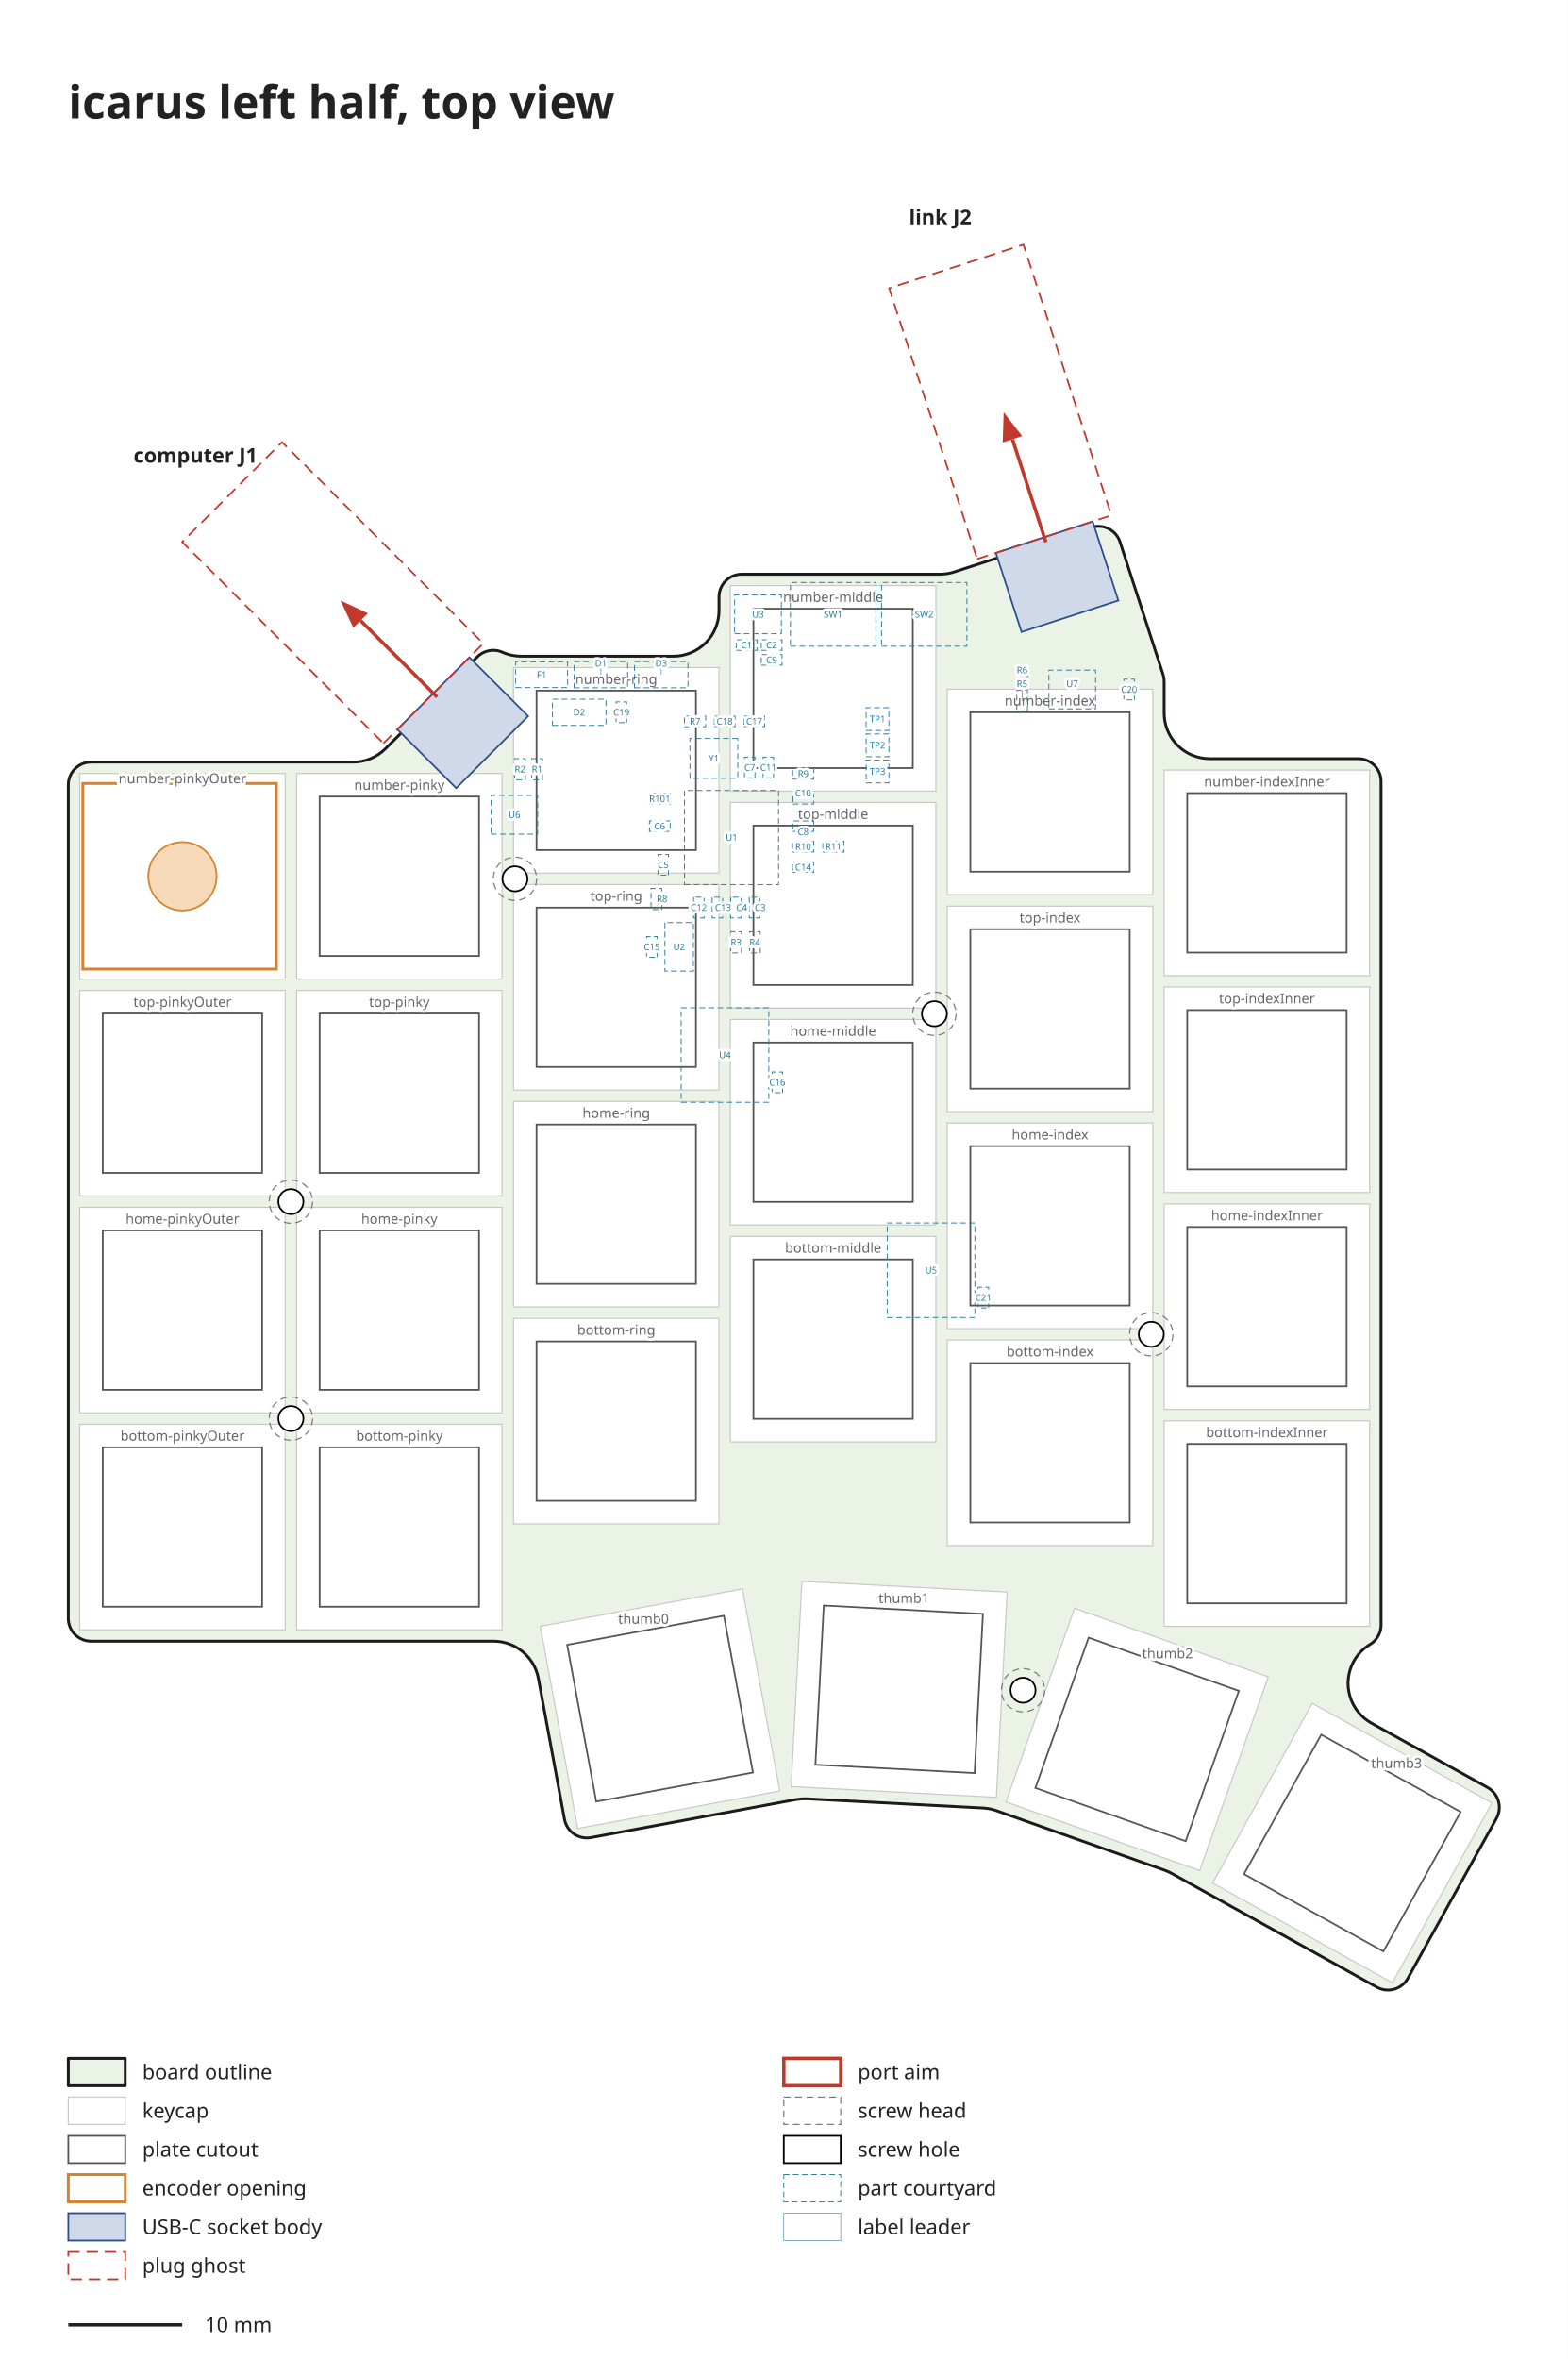
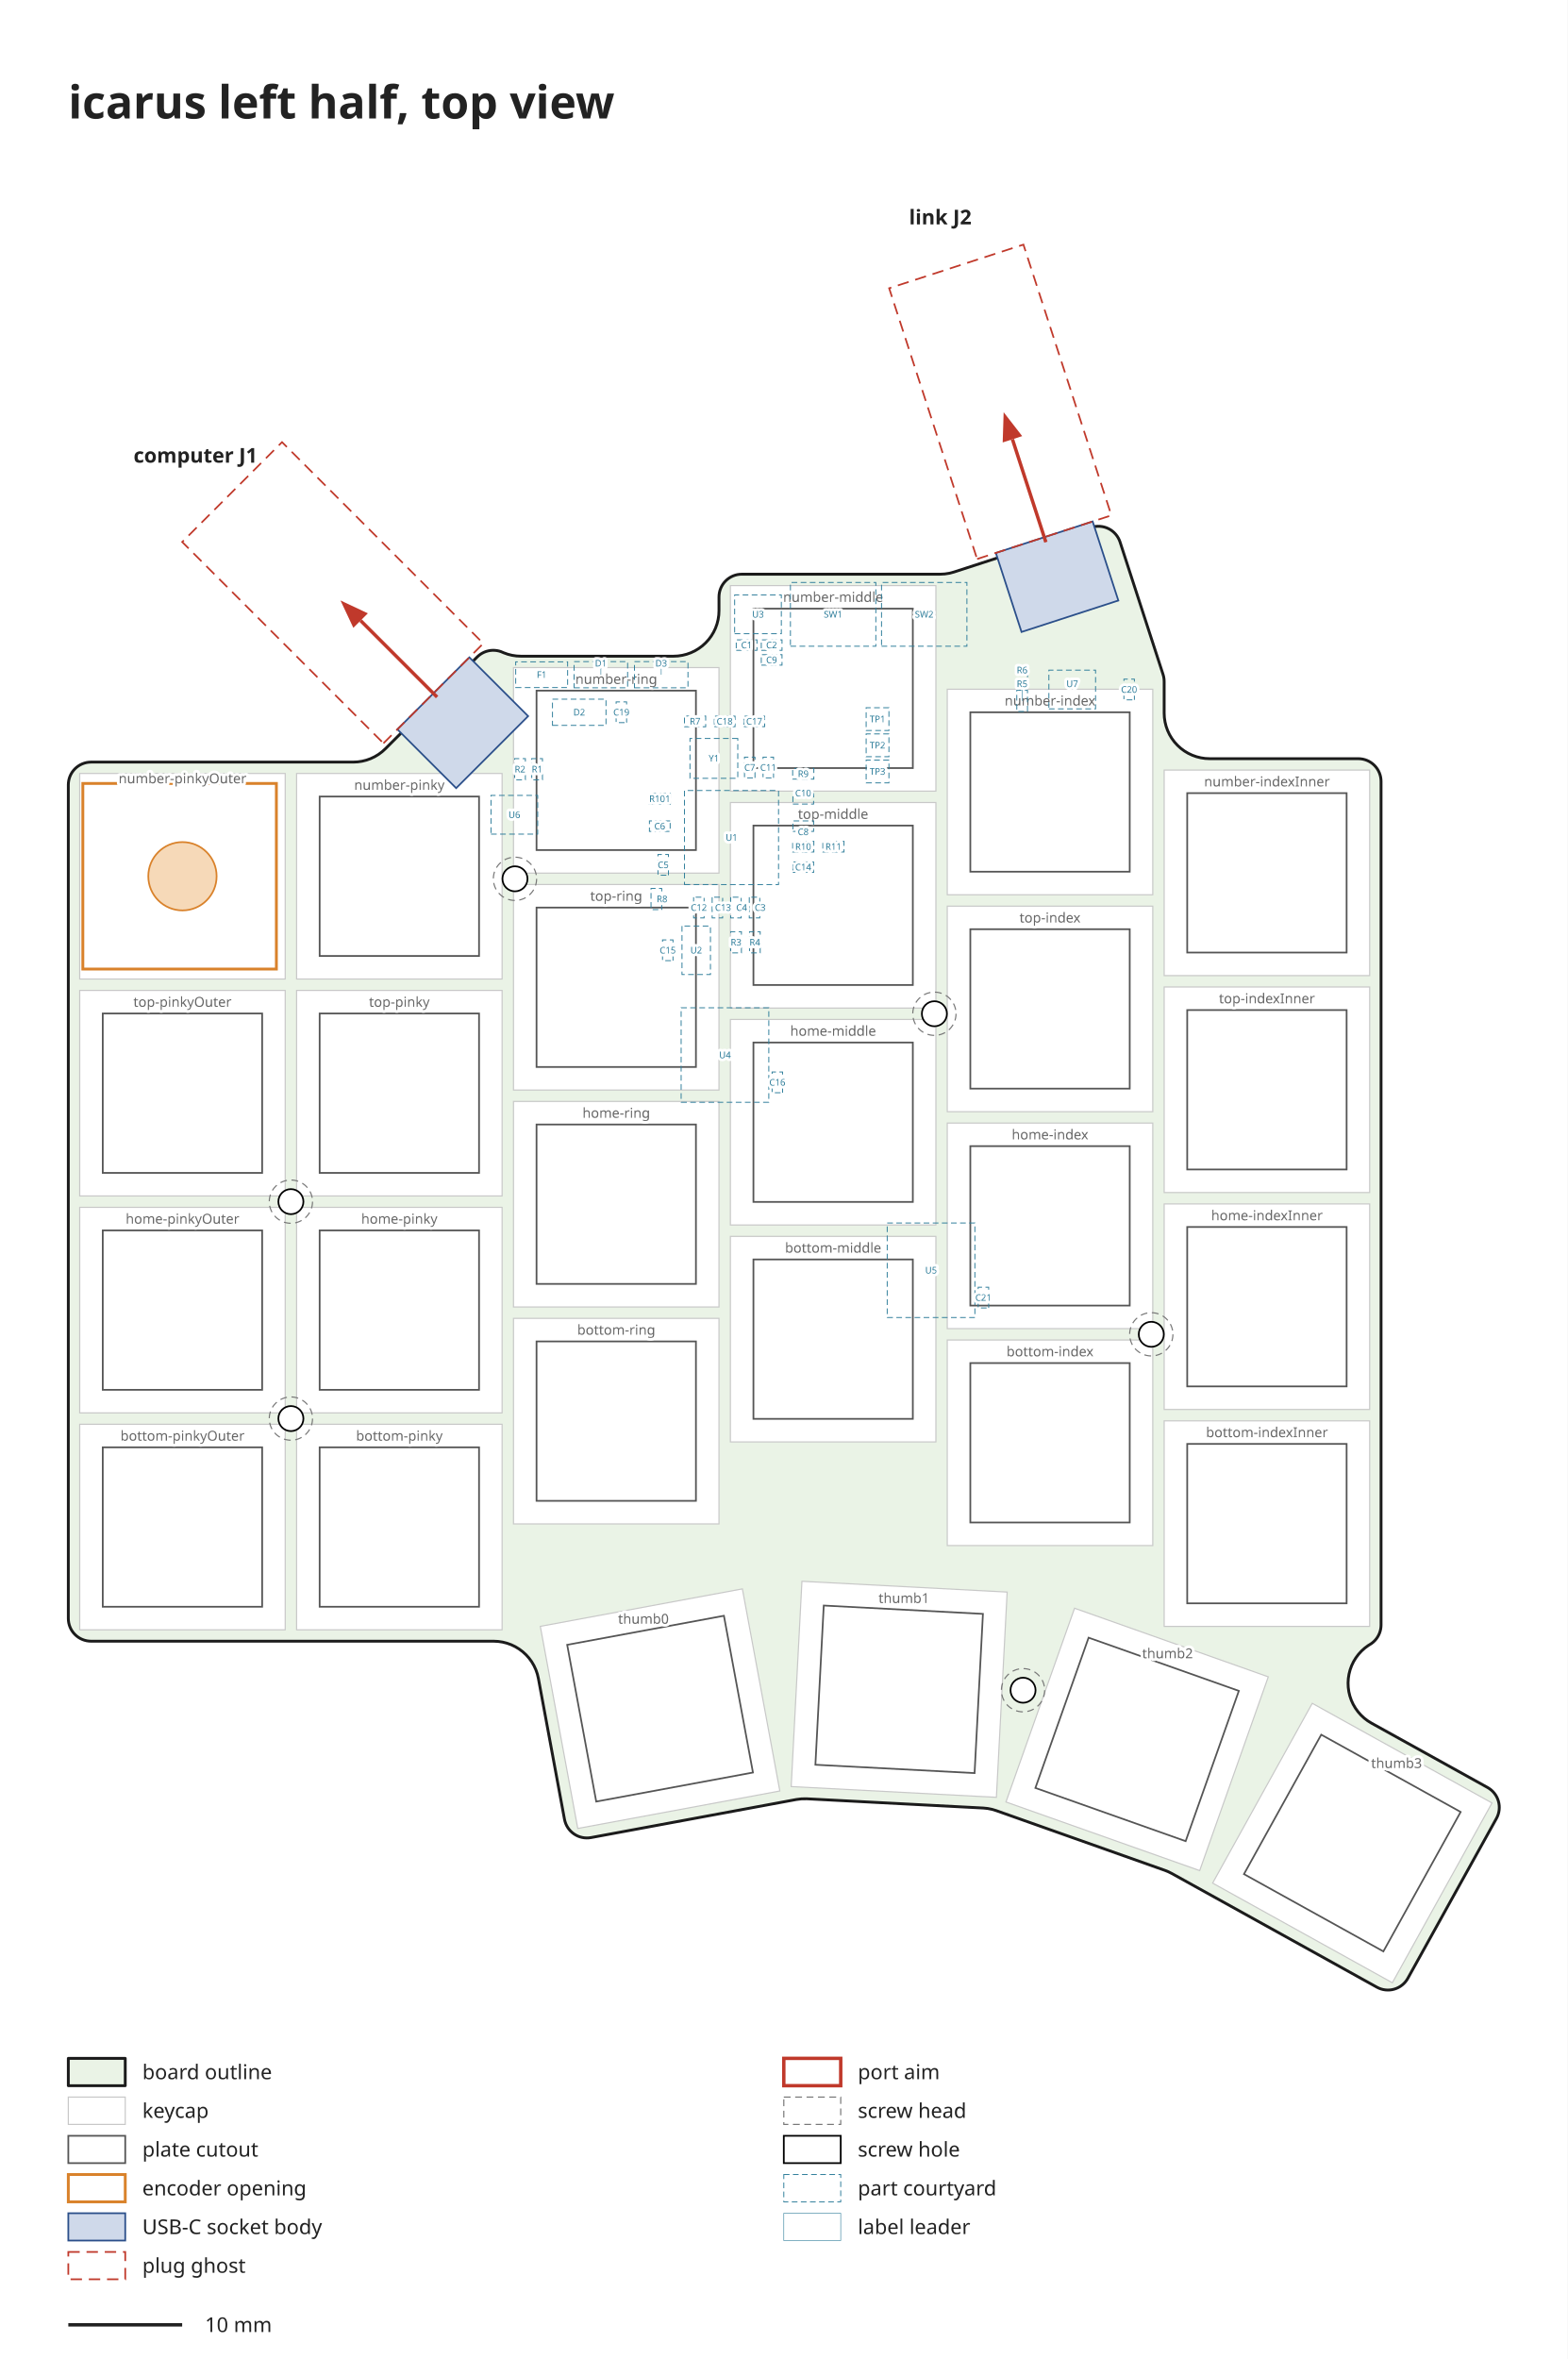
<svg xmlns="http://www.w3.org/2000/svg" width="1101.474" height="1657.277" viewBox="-73.175 -98.55 137.684 207.16">
  <style>
text {font-family:sans-serif;fill:#222}
.board {fill:#eaf3e6;stroke:#1b1b1b;stroke-width:0.25;stroke-linejoin:round}
.keycap {fill:#fff;stroke:#c8c8c8;stroke-width:0.1}
.cutout {fill:none;stroke:#555;stroke-width:0.15}
.knob {stroke:#d9822b;stroke-width:0.25}
.shaft {fill:#f6d9b8;stroke:#d9822b;stroke-width:0.15}
.hole {fill:#fff;stroke:#000;stroke-width:0.15}
.head {fill:none;stroke:#777;stroke-width:0.1;stroke-dasharray:0.6 0.4}
.socket {fill:#cfd9ea;stroke:#2b4f8a;stroke-width:0.15}
.plug {fill:none;stroke:#c0392b;stroke-width:0.15;stroke-dasharray:1 0.6}
.arrow {fill:none;stroke:#c0392b;stroke-width:0.3}
.arrowhead {fill:#c0392b;stroke:none}
.part {fill:none;stroke:#2e7d9a;stroke-width:0.08;stroke-dasharray:0.5 0.3}
.reference {fill:none;stroke:#777;stroke-width:0.15;stroke-dasharray:1.5 1}
.radius {fill:none;stroke:#bbb;stroke-width:0.15;stroke-dasharray:2 1}
.leader {fill:none;stroke:#2e7d9a;stroke-width:0.05}
.dim {fill:none;stroke:#0a7d3e;stroke-width:0.12}
.frame {fill:none;stroke:#999;stroke-width:0.15}
.layer {stroke:#333;stroke-width:0.08}
.layer-plate {fill:#dbeaf7}
.layer-pcb {fill:#e6f2e0}
.layer-part {fill:#cfd9ea}
.layer-cover {fill:#e9e0f2}
.layer-stem {fill:#f3e3c4}
.layer-mask {fill:#f4f4f4}
.layer-copper {fill:#e0a060}
.layer-plane {fill:#b5651d}
.layer-dielectric {fill:#e6f2e0}
.mark {font-size:1.2px;fill:#666;paint-order:stroke;stroke:#fff;stroke-width:0.5;stroke-linejoin:round}
.ref {font-size:0.8px;fill:#2e7d9a;paint-order:stroke;stroke:#fff;stroke-width:0.5;stroke-linejoin:round}
.label {font-size:1.8px;font-weight:bold;paint-order:stroke;stroke:#fff;stroke-width:0.5;stroke-linejoin:round}
.dim-text {font-size:1.4px;fill:#0a7d3e;paint-order:stroke;stroke:#fff;stroke-width:0.5;stroke-linejoin:round}
.note {font-size:1.8px}
.title {font-size:4px;font-weight:bold}
.legend {font-size:1.8px}
.bar {stroke:#222;stroke-width:0.3}
</style>
  <rect id="background" x="-73.175" y="-98.55" width="137.684" height="207.16" fill="#fff" />
  <text id="title" class="title" x="-67.175" y="-89.55" dy="0.35em" text-anchor="start">icarus left half, top view</text>
  <polygon id="outline" class="board" points="-65.175,-31.625 -65.371,-31.615 -65.565,-31.587 -65.756,-31.539 -65.94,-31.473 -66.118,-31.389 -66.286,-31.288 -66.444,-31.171 -66.589,-31.039 -66.721,-30.894 -66.838,-30.736 -66.939,-30.568 -67.023,-30.39 -67.089,-30.206 -67.137,-30.015 -67.165,-29.821 -67.175,-29.625 -67.175,43.575 -67.165,43.771 -67.137,43.965 -67.089,44.156 -67.023,44.34 -66.939,44.518 -66.838,44.686 -66.721,44.844 -66.589,44.989 -66.444,45.121 -66.286,45.238 -66.118,45.339 -65.94,45.423 -65.756,45.489 -65.565,45.537 -65.371,45.565 -65.175,45.575 -29.821,45.575 -29.425,45.595 -29.033,45.653 -28.649,45.751 -28.276,45.885 -27.919,46.056 -27.58,46.262 -27.263,46.5 -26.971,46.768 -26.707,47.063 -26.474,47.384 -26.274,47.726 -26.108,48.086 -25.979,48.461 -25.888,48.846 -23.595,61.218 -23.549,61.408 -23.486,61.594 -23.404,61.773 -23.305,61.942 -23.191,62.102 -23.061,62.249 -22.917,62.382 -22.761,62.501 -22.594,62.604 -22.418,62.691 -22.234,62.759 -22.044,62.809 -21.85,62.841 -21.654,62.853 -21.458,62.846 -21.264,62.82 -3.226,59.476 -2.758,59.418 -2.287,59.415 13.191,60.226 13.573,60.265 13.95,60.34 14.317,60.45 29.131,65.696 29.438,65.819 29.735,65.968 47.759,75.959 47.935,76.045 48.118,76.114 48.308,76.165 48.502,76.197 48.698,76.209 48.894,76.203 49.088,76.177 49.279,76.132 49.465,76.069 49.644,75.987 49.814,75.889 49.973,75.775 50.121,75.645 50.255,75.502 50.374,75.346 50.477,75.179 58.259,61.141 58.345,60.965 58.414,60.782 58.465,60.592 58.497,60.398 58.509,60.202 58.503,60.006 58.477,59.812 58.432,59.62 58.369,59.435 58.288,59.256 58.189,59.086 58.075,58.927 57.945,58.779 57.802,58.645 57.646,58.526 57.479,58.422 47.288,52.773 46.956,52.568 46.646,52.331 46.361,52.065 46.102,51.772 45.874,51.456 45.677,51.119 45.514,50.764 45.387,50.395 45.296,50.015 45.243,49.629 45.227,49.239 45.25,48.849 45.31,48.464 45.408,48.086 45.542,47.719 45.711,47.367 45.914,47.034 46.148,46.722 46.411,46.434 46.702,46.173 47.016,45.942 47.148,45.863 47.305,45.76 47.451,45.642 47.586,45.511 47.708,45.368 47.815,45.214 47.908,45.05 47.985,44.879 48.046,44.701 48.09,44.518 48.116,44.332 48.125,44.145 48.125,-29.925 48.115,-30.121 48.087,-30.315 48.039,-30.506 47.973,-30.69 47.889,-30.868 47.788,-31.036 47.671,-31.194 47.539,-31.339 47.394,-31.471 47.236,-31.588 47.068,-31.689 46.89,-31.773 46.706,-31.839 46.515,-31.887 46.321,-31.915 46.125,-31.925 33.075,-31.925 32.683,-31.944 32.295,-32.002 31.914,-32.097 31.544,-32.23 31.189,-32.397 30.853,-32.599 30.537,-32.833 30.247,-33.097 29.983,-33.387 29.749,-33.703 29.547,-34.039 29.38,-34.394 29.247,-34.764 29.152,-35.145 29.094,-35.533 29.075,-35.925 29.075,-38.708 29.064,-38.917 29.031,-39.124 28.977,-39.326 25.2,-50.953 25.13,-51.136 25.042,-51.312 24.938,-51.478 24.818,-51.633 24.684,-51.776 24.536,-51.905 24.376,-52.019 24.205,-52.117 24.026,-52.197 23.84,-52.259 23.649,-52.303 23.454,-52.328 23.258,-52.334 23.062,-52.321 22.869,-52.288 22.679,-52.237 10.627,-48.321 10.223,-48.212 9.81,-48.147 9.392,-48.125 -8.025,-48.125 -8.221,-48.115 -8.415,-48.087 -8.606,-48.039 -8.79,-47.973 -8.968,-47.889 -9.136,-47.788 -9.294,-47.671 -9.439,-47.539 -9.571,-47.394 -9.688,-47.236 -9.789,-47.068 -9.873,-46.89 -9.939,-46.706 -9.987,-46.515 -10.015,-46.321 -10.025,-46.125 -10.025,-44.925 -10.044,-44.533 -10.102,-44.145 -10.197,-43.764 -10.329,-43.394 -10.497,-43.039 -10.699,-42.703 -10.933,-42.387 -11.197,-42.097 -11.487,-41.833 -11.803,-41.599 -12.139,-41.397 -12.494,-41.23 -12.864,-41.097 -13.245,-41.002 -13.633,-40.944 -14.025,-40.925 -27.418,-40.925 -27.81,-40.944 -28.198,-41.002 -28.579,-41.097 -28.949,-41.23 -28.995,-41.251 -29.169,-41.324 -29.349,-41.38 -29.534,-41.418 -29.721,-41.439 -29.91,-41.442 -30.098,-41.428 -30.284,-41.395 -30.466,-41.346 -30.643,-41.279 -30.812,-41.196 -30.973,-41.098 -31.124,-40.984 -31.264,-40.857 -39.325,-32.797 -39.616,-32.533 -39.931,-32.299 -40.268,-32.097 -40.622,-31.93 -40.992,-31.797 -41.373,-31.702 -41.761,-31.644 -42.153,-31.625" />
  <polygon class="keycap" points="-66.175,-30.625 -48.125,-30.625 -48.125,-12.575 -66.175,-12.575" />
  <polygon class="keycap" points="-66.175,-11.575 -48.125,-11.575 -48.125,6.475 -66.175,6.475" />
  <polygon class="keycap" points="-66.175,7.475 -48.125,7.475 -48.125,25.525 -66.175,25.525" />
  <polygon class="keycap" points="-66.175,26.525 -48.125,26.525 -48.125,44.575 -66.175,44.575" />
  <polygon class="keycap" points="-47.125,-30.625 -29.075,-30.625 -29.075,-12.575 -47.125,-12.575" />
  <polygon class="keycap" points="-47.125,-11.575 -29.075,-11.575 -29.075,6.475 -47.125,6.475" />
  <polygon class="keycap" points="-47.125,7.475 -29.075,7.475 -29.075,25.525 -47.125,25.525" />
  <polygon class="keycap" points="-47.125,26.525 -29.075,26.525 -29.075,44.575 -47.125,44.575" />
  <polygon class="keycap" points="-28.075,-39.925 -10.025,-39.925 -10.025,-21.875 -28.075,-21.875" />
  <polygon class="keycap" points="-28.075,-20.875 -10.025,-20.875 -10.025,-2.825 -28.075,-2.825" />
  <polygon class="keycap" points="-28.075,-1.825 -10.025,-1.825 -10.025,16.225 -28.075,16.225" />
  <polygon class="keycap" points="-28.075,17.225 -10.025,17.225 -10.025,35.275 -28.075,35.275" />
  <polygon class="keycap" points="-9.025,-47.125 9.025,-47.125 9.025,-29.075 -9.025,-29.075" />
  <polygon class="keycap" points="-9.025,-28.075 9.025,-28.075 9.025,-10.025 -9.025,-10.025" />
  <polygon class="keycap" points="-9.025,-9.025 9.025,-9.025 9.025,9.025 -9.025,9.025" />
  <polygon class="keycap" points="-9.025,10.025 9.025,10.025 9.025,28.075 -9.025,28.075" />
  <polygon class="keycap" points="10.025,-38.025 28.075,-38.025 28.075,-19.975 10.025,-19.975" />
  <polygon class="keycap" points="10.025,-18.975 28.075,-18.975 28.075,-0.925 10.025,-0.925" />
  <polygon class="keycap" points="10.025,0.075 28.075,0.075 28.075,18.125 10.025,18.125" />
  <polygon class="keycap" points="10.025,19.125 28.075,19.125 28.075,37.175 10.025,37.175" />
  <polygon class="keycap" points="29.075,-30.925 47.125,-30.925 47.125,-12.875 29.075,-12.875" />
  <polygon class="keycap" points="29.075,-11.875 47.125,-11.875 47.125,6.175 29.075,6.175" />
  <polygon class="keycap" points="29.075,7.175 47.125,7.175 47.125,25.225 29.075,25.225" />
  <polygon class="keycap" points="29.075,26.225 47.125,26.225 47.125,44.275 29.075,44.275" />
  <polygon class="keycap" points="-25.719,44.271 -7.971,40.981 -4.681,58.729 -22.429,62.019" />
  <polygon class="keycap" points="-2.74,40.315 15.285,41.26 14.34,59.285 -3.685,58.34" />
  <polygon class="keycap" points="21.205,42.68 38.22,48.705 32.195,65.72 15.18,59.695" />
  <polygon class="keycap" points="42.082,51.031 57.869,59.782 49.118,75.569 33.331,66.818" />
  <polygon id="cutout-number-pinkyOuter" class="cutout knob" points="-65.9,-29.75 -48.9,-29.75 -48.9,-13.45 -65.9,-13.45" />
  <circle id="shaft" class="shaft" cx="-57.15" cy="-21.6" r="3" />
  <polygon id="cutout-top-pinkyOuter" class="cutout" points="-64.15,-9.55 -50.15,-9.55 -50.15,4.45 -64.15,4.45" />
  <polygon id="cutout-home-pinkyOuter" class="cutout" points="-64.15,9.5 -50.15,9.5 -50.15,23.5 -64.15,23.5" />
  <polygon id="cutout-bottom-pinkyOuter" class="cutout" points="-64.15,28.55 -50.15,28.55 -50.15,42.55 -64.15,42.55" />
  <polygon id="cutout-number-pinky" class="cutout" points="-45.1,-28.6 -31.1,-28.6 -31.1,-14.6 -45.1,-14.6" />
  <polygon id="cutout-top-pinky" class="cutout" points="-45.1,-9.55 -31.1,-9.55 -31.1,4.45 -45.1,4.45" />
  <polygon id="cutout-home-pinky" class="cutout" points="-45.1,9.5 -31.1,9.5 -31.1,23.5 -45.1,23.5" />
  <polygon id="cutout-bottom-pinky" class="cutout" points="-45.1,28.55 -31.1,28.55 -31.1,42.55 -45.1,42.55" />
  <polygon id="cutout-number-ring" class="cutout" points="-26.05,-37.9 -12.05,-37.9 -12.05,-23.9 -26.05,-23.9" />
  <polygon id="cutout-top-ring" class="cutout" points="-26.05,-18.85 -12.05,-18.85 -12.05,-4.85 -26.05,-4.85" />
  <polygon id="cutout-home-ring" class="cutout" points="-26.05,0.2 -12.05,0.2 -12.05,14.2 -26.05,14.2" />
  <polygon id="cutout-bottom-ring" class="cutout" points="-26.05,19.25 -12.05,19.25 -12.05,33.25 -26.05,33.25" />
  <polygon id="cutout-number-middle" class="cutout" points="-7,-45.1 7,-45.1 7,-31.1 -7,-31.1" />
  <polygon id="cutout-top-middle" class="cutout" points="-7,-26.05 7,-26.05 7,-12.05 -7,-12.05" />
  <polygon id="cutout-home-middle" class="cutout" points="-7,-7 7,-7 7,7 -7,7" />
  <polygon id="cutout-bottom-middle" class="cutout" points="-7,12.05 7,12.05 7,26.05 -7,26.05" />
  <polygon id="cutout-number-index" class="cutout" points="12.05,-36 26.05,-36 26.05,-22 12.05,-22" />
  <polygon id="cutout-top-index" class="cutout" points="12.05,-16.95 26.05,-16.95 26.05,-2.95 12.05,-2.95" />
  <polygon id="cutout-home-index" class="cutout" points="12.05,2.1 26.05,2.1 26.05,16.1 12.05,16.1" />
  <polygon id="cutout-bottom-index" class="cutout" points="12.05,21.15 26.05,21.15 26.05,35.15 12.05,35.15" />
  <polygon id="cutout-number-indexInner" class="cutout" points="31.1,-28.9 45.1,-28.9 45.1,-14.9 31.1,-14.9" />
  <polygon id="cutout-top-indexInner" class="cutout" points="31.1,-9.85 45.1,-9.85 45.1,4.15 31.1,4.15" />
  <polygon id="cutout-home-indexInner" class="cutout" points="31.1,9.2 45.1,9.2 45.1,23.2 31.1,23.2" />
  <polygon id="cutout-bottom-indexInner" class="cutout" points="31.1,28.25 45.1,28.25 45.1,42.25 31.1,42.25" />
  <polygon id="cutout-thumb0" class="cutout" points="-23.358,45.893 -9.593,43.342 -7.042,57.107 -20.807,59.658" />
  <polygon id="cutout-thumb1" class="cutout" points="-0.824,42.443 13.157,43.176 12.424,57.157 -1.557,56.424" />
  <polygon id="cutout-thumb2" class="cutout" points="22.438,45.265 35.635,49.938 30.962,63.135 17.765,58.462" />
  <polygon id="cutout-thumb3" class="cutout" points="42.871,53.784 55.116,60.571 48.329,72.816 36.084,66.029" />
  <text class="mark" x="-57.15" y="-30.188" dy="0.35em" text-anchor="middle">number-pinkyOuter</text>
  <text class="mark" x="-57.15" y="-10.562" dy="0.35em" text-anchor="middle">top-pinkyOuter</text>
  <text class="mark" x="-57.15" y="8.488" dy="0.35em" text-anchor="middle">home-pinkyOuter</text>
  <text class="mark" x="-57.15" y="27.538" dy="0.35em" text-anchor="middle">bottom-pinkyOuter</text>
  <text class="mark" x="-38.1" y="-29.613" dy="0.35em" text-anchor="middle">number-pinky</text>
  <text class="mark" x="-38.1" y="-10.562" dy="0.35em" text-anchor="middle">top-pinky</text>
  <text class="mark" x="-38.1" y="8.488" dy="0.35em" text-anchor="middle">home-pinky</text>
  <text class="mark" x="-38.1" y="27.538" dy="0.35em" text-anchor="middle">bottom-pinky</text>
  <text class="mark" x="-19.05" y="-38.913" dy="0.35em" text-anchor="middle">number-ring</text>
  <text class="mark" x="-19.05" y="-19.863" dy="0.35em" text-anchor="middle">top-ring</text>
  <text class="mark" x="-19.05" y="-0.812" dy="0.35em" text-anchor="middle">home-ring</text>
  <text class="mark" x="-19.05" y="18.238" dy="0.35em" text-anchor="middle">bottom-ring</text>
  <text class="mark" x="0" y="-46.112" dy="0.35em" text-anchor="middle">number-middle</text>
  <text class="mark" x="0" y="-27.062" dy="0.35em" text-anchor="middle">top-middle</text>
  <text class="mark" x="0" y="-8.012" dy="0.35em" text-anchor="middle">home-middle</text>
  <text class="mark" x="0" y="11.037" dy="0.35em" text-anchor="middle">bottom-middle</text>
  <text class="mark" x="19.05" y="-37.013" dy="0.35em" text-anchor="middle">number-index</text>
  <text class="mark" x="19.05" y="-17.962" dy="0.35em" text-anchor="middle">top-index</text>
  <text class="mark" x="19.05" y="1.087" dy="0.35em" text-anchor="middle">home-index</text>
  <text class="mark" x="19.05" y="20.137" dy="0.35em" text-anchor="middle">bottom-index</text>
  <text class="mark" x="38.1" y="-29.913" dy="0.35em" text-anchor="middle">number-indexInner</text>
  <text class="mark" x="38.1" y="-10.863" dy="0.35em" text-anchor="middle">top-indexInner</text>
  <text class="mark" x="38.1" y="8.188" dy="0.35em" text-anchor="middle">home-indexInner</text>
  <text class="mark" x="38.1" y="27.238" dy="0.35em" text-anchor="middle">bottom-indexInner</text>
  <text class="mark" x="-16.66" y="43.622" dy="0.35em" text-anchor="middle">thumb0</text>
  <text class="mark" x="6.219" y="41.798" dy="0.35em" text-anchor="middle">thumb1</text>
  <text class="mark" x="29.375" y="46.647" dy="0.35em" text-anchor="middle">thumb2</text>
  <text class="mark" x="49.484" y="56.292" dy="0.35em" text-anchor="middle">thumb3</text>
  <polygon id="part-U1" class="part" points="-13.055,-20.87 -4.795,-20.87 -4.795,-29.13 -13.055,-29.13" />
  <polygon id="part-Y1" class="part" points="-8.375,-33.7 -12.575,-33.7 -12.575,-30.2 -8.375,-30.2" />
  <polygon id="part-C7" class="part" points="-6.865,-30.24 -6.865,-32.06 -7.785,-32.06 -7.785,-30.24" />
  <polygon id="part-C11" class="part" points="-5.235,-30.24 -5.235,-32.06 -6.155,-32.06 -6.155,-30.24" />
  <polygon id="part-R9" class="part" points="-3.555,-30.13 -1.695,-30.13 -1.695,-31.07 -3.555,-31.07" />
  <polygon id="part-R7" class="part" points="-13.055,-34.73 -11.195,-34.73 -11.195,-35.67 -13.055,-35.67" />
  <polygon id="part-C18" class="part" points="-10.435,-34.74 -8.615,-34.74 -8.615,-35.66 -10.435,-35.66" />
  <polygon id="part-C17" class="part" points="-7.835,-34.74 -6.015,-34.74 -6.015,-35.66 -7.835,-35.66" />
  <polygon id="part-C12" class="part" points="-12.255,-19.76 -12.255,-17.94 -11.335,-17.94 -11.335,-19.76" />
  <polygon id="part-C13" class="part" points="-10.625,-19.76 -10.625,-17.94 -9.705,-17.94 -9.705,-19.76" />
  <polygon id="part-C4" class="part" points="-8.995,-19.76 -8.995,-17.94 -8.075,-17.94 -8.075,-19.76" />
  <polygon id="part-C3" class="part" points="-7.365,-19.76 -7.365,-17.94 -6.445,-17.94 -6.445,-19.76" />
  <polygon id="part-C14" class="part" points="-3.535,-21.94 -1.715,-21.94 -1.715,-22.86 -3.535,-22.86" />
  <polygon id="part-C8" class="part" points="-3.535,-25.54 -1.715,-25.54 -1.715,-26.46 -3.535,-26.46" />
  <polygon id="part-C10" class="part" points="-3.535,-27.94 -1.715,-27.94 -1.715,-28.86 -3.535,-28.86" />
  <polygon id="part-C5" class="part" points="-14.465,-21.69 -14.465,-23.51 -15.385,-23.51 -15.385,-21.69" />
  <polygon id="part-C6" class="part" points="-14.315,-26.46 -16.135,-26.46 -16.135,-25.54 -14.315,-25.54" />
  <polygon id="part-R101" class="part" points="-16.155,-27.93 -14.295,-27.93 -14.295,-28.87 -16.155,-28.87" />
-   <polygon id="part-U2" class="part" points="-14.775,-17.53 -14.775,-13.27 -12.275,-13.27 -12.275,-17.53" />
-   <polygon id="part-C15" class="part" points="-15.465,-14.49 -15.465,-16.31 -16.385,-16.31 -16.385,-14.49" />
+   <polygon id="part-U2" class="part" points="-13.275,-17.23 -13.275,-12.97 -10.775,-12.97 -10.775,-17.23" />
+   <polygon id="part-C15" class="part" points="-14.065,-14.19 -14.065,-16.01 -14.985,-16.01 -14.985,-14.19" />
  <polygon id="part-R8" class="part" points="-15.055,-18.67 -15.055,-20.53 -15.995,-20.53 -15.995,-18.67" />
  <polygon id="part-R3" class="part" points="-8.055,-14.87 -8.055,-16.73 -8.995,-16.73 -8.995,-14.87" />
  <polygon id="part-R4" class="part" points="-6.405,-14.87 -6.405,-16.73 -7.345,-16.73 -7.345,-14.87" />
  <polygon id="part-R5" class="part" points="17.07,-36.07 17.07,-37.93 16.13,-37.93 16.13,-36.07" />
  <polygon id="part-R6" class="part" points="17.07,-38.27 17.07,-40.13 16.13,-40.13 16.13,-38.27" />
  <polygon id="part-R10" class="part" points="-3.555,-23.73 -1.695,-23.73 -1.695,-24.67 -3.555,-24.67" />
  <polygon id="part-R11" class="part" points="-0.905,-23.73 0.955,-23.73 0.955,-24.67 -0.905,-24.67" />
  <polygon id="part-TP1" class="part" points="2.9,-34.4 4.9,-34.4 4.9,-36.4 2.9,-36.4" />
  <polygon id="part-TP2" class="part" points="2.9,-32.1 4.9,-32.1 4.9,-34.1 2.9,-34.1" />
  <polygon id="part-TP3" class="part" points="2.9,-29.8 4.9,-29.8 4.9,-31.8 2.9,-31.8" />
  <polygon id="part-U6" class="part" points="-30.05,-25.3 -25.95,-25.3 -25.95,-28.7 -30.05,-28.7" />
  <polygon id="part-F1" class="part" points="-27.88,-38.17 -23.32,-38.17 -23.32,-40.43 -27.88,-40.43" />
  <polygon id="part-D1" class="part" points="-22.75,-38.15 -18.05,-38.15 -18.05,-40.45 -22.75,-40.45" />
  <polygon id="part-D3" class="part" points="-17.45,-38.15 -12.75,-38.15 -12.75,-40.45 -17.45,-40.45" />
  <polygon id="part-D2" class="part" points="-24.65,-34.85 -19.95,-34.85 -19.95,-37.15 -24.65,-37.15" />
  <polygon id="part-C19" class="part" points="-18.14,-35.091 -18.14,-36.911 -19.06,-36.911 -19.06,-35.091" />
  <polygon id="part-R1" class="part" points="-25.531,-30.07 -25.531,-31.93 -26.471,-31.93 -26.471,-30.07" />
  <polygon id="part-R2" class="part" points="-27.03,-30.07 -27.03,-31.93 -27.97,-31.93 -27.97,-30.07" />
  <polygon id="part-U3" class="part" points="-8.65,-42.9 -4.55,-42.9 -4.55,-46.3 -8.65,-46.3" />
  <polygon id="part-C1" class="part" points="-8.51,-41.44 -6.69,-41.44 -6.69,-42.36 -8.51,-42.36" />
  <polygon id="part-C2" class="part" points="-6.31,-41.44 -4.49,-41.44 -4.49,-42.36 -6.31,-42.36" />
  <polygon id="part-C9" class="part" points="-6.31,-40.14 -4.49,-40.14 -4.49,-41.06 -6.31,-41.06" />
  <polygon id="part-SW1" class="part" points="-3.75,-41.8 3.75,-41.8 3.75,-47.4 -3.75,-47.4" />
  <polygon id="part-SW2" class="part" points="4.25,-41.8 11.75,-41.8 11.75,-47.4 4.25,-47.4" />
  <polygon id="part-U4" class="part" points="-13.35,-1.75 -5.65,-1.75 -5.65,-10.05 -13.35,-10.05" />
  <polygon id="part-C16" class="part" points="-4.44,-2.59 -4.44,-4.41 -5.36,-4.41 -5.36,-2.59" />
  <polygon id="part-U5" class="part" points="4.75,17.15 12.45,17.15 12.45,8.85 4.75,8.85" />
  <polygon id="part-C21" class="part" points="13.66,16.31 13.66,14.49 12.74,14.49 12.74,16.31" />
  <polygon id="part-U7" class="part" points="18.95,-36.3 23.05,-36.3 23.05,-39.7 18.95,-39.7" />
  <polygon id="part-C20" class="part" points="26.46,-37.09 26.46,-38.91 25.54,-38.91 25.54,-37.09" />
  <text class="ref" x="-8.925" y="-25" dy="0.35em" text-anchor="middle">U1</text>
  <text class="ref" x="-9.5" y="-5.9" dy="0.35em" text-anchor="middle">U4</text>
  <text class="ref" x="8.6" y="13" dy="0.35em" text-anchor="middle">U5</text>
  <text class="ref" x="0" y="-44.6" dy="0.35em" text-anchor="middle">SW1</text>
  <text class="ref" x="8" y="-44.6" dy="0.35em" text-anchor="middle">SW2</text>
  <text class="ref" x="-10.475" y="-31.95" dy="0.35em" text-anchor="middle">Y1</text>
  <text class="ref" x="21" y="-38.5" dy="0.35em" text-anchor="middle">U7</text>
  <text class="ref" x="-6.6" y="-44.6" dy="0.35em" text-anchor="middle">U3</text>
  <text class="ref" x="-28" y="-27" dy="0.35em" text-anchor="middle">U6</text>
  <line class="leader" x1="-20.4" y1="-39.3" x2="-20.4" y2="-40.3" />
  <text class="ref" x="-20.4" y="-40.3" dy="0.35em" text-anchor="middle">D1</text>
  <text class="ref" x="-22.3" y="-36" dy="0.35em" text-anchor="middle">D2</text>
  <line class="leader" x1="-15.1" y1="-39.3" x2="-15.1" y2="-40.3" />
  <text class="ref" x="-15.1" y="-40.3" dy="0.35em" text-anchor="middle">D3</text>
-   <text class="ref" x="-13.525" y="-15.4" dy="0.35em" text-anchor="middle">U2</text>
+   <text class="ref" x="-12.025" y="-15.1" dy="0.35em" text-anchor="middle">U2</text>
  <text class="ref" x="-25.6" y="-39.3" dy="0.35em" text-anchor="middle">F1</text>
  <text class="ref" x="3.9" y="-35.4" dy="0.35em" text-anchor="middle">TP1</text>
  <text class="ref" x="3.9" y="-33.1" dy="0.35em" text-anchor="middle">TP2</text>
  <text class="ref" x="3.9" y="-30.8" dy="0.35em" text-anchor="middle">TP3</text>
  <text class="ref" x="-8.525" y="-15.8" dy="0.35em" text-anchor="middle">R3</text>
  <text class="ref" x="-15.025" y="-19.6" dy="0.35em" text-anchor="middle">R8</text>
  <text class="ref" x="-6.875" y="-15.8" dy="0.35em" text-anchor="middle">R4</text>
  <text class="ref" x="-2.625" y="-24.2" dy="0.35em" text-anchor="middle">R10</text>
  <text class="ref" x="-2.625" y="-30.6" dy="0.35em" text-anchor="middle">R9</text>
  <text class="ref" x="0.025" y="-24.2" dy="0.35em" text-anchor="middle">R11</text>
  <text class="ref" x="-26.001" y="-31" dy="0.35em" text-anchor="middle">R1</text>
  <text class="ref" x="-15.225" y="-28.4" dy="0.35em" text-anchor="middle">R101</text>
  <text class="ref" x="-27.5" y="-31" dy="0.35em" text-anchor="middle">R2</text>
  <line class="leader" x1="16.6" y1="-37" x2="16.6" y2="-38.5" />
  <text class="ref" x="16.6" y="-38.5" dy="0.35em" text-anchor="middle">R5</text>
  <text class="ref" x="16.6" y="-39.7" dy="0.35em" text-anchor="middle">R6</text>
  <text class="ref" x="-12.125" y="-35.2" dy="0.35em" text-anchor="middle">R7</text>
  <text class="ref" x="-7.6" y="-41.9" dy="0.35em" text-anchor="middle">C1</text>
  <text class="ref" x="-2.625" y="-28.9" dy="0.35em" text-anchor="middle">C10</text>
  <text class="ref" x="-11.795" y="-18.85" dy="0.35em" text-anchor="middle">C12</text>
  <text class="ref" x="-9.665" y="-18.85" dy="0.35em" text-anchor="middle">C13</text>
  <text class="ref" x="-2.625" y="-22.4" dy="0.35em" text-anchor="middle">C14</text>
  <text class="ref" x="-6.925" y="-35.2" dy="0.35em" text-anchor="middle">C17</text>
  <text class="ref" x="-9.525" y="-35.2" dy="0.35em" text-anchor="middle">C18</text>
  <text class="ref" x="-5.4" y="-41.9" dy="0.35em" text-anchor="middle">C2</text>
  <text class="ref" x="-8.035" y="-18.85" dy="0.35em" text-anchor="middle">C4</text>
  <text class="ref" x="-14.925" y="-22.6" dy="0.35em" text-anchor="middle">C5</text>
  <text class="ref" x="-15.225" y="-26" dy="0.35em" text-anchor="middle">C6</text>
  <text class="ref" x="-2.625" y="-25.5" dy="0.35em" text-anchor="middle">C8</text>
  <text class="ref" x="-5.4" y="-40.6" dy="0.35em" text-anchor="middle">C9</text>
-   <text class="ref" x="-15.925" y="-15.4" dy="0.35em" text-anchor="middle">C15</text>
+   <text class="ref" x="-14.525" y="-15.1" dy="0.35em" text-anchor="middle">C15</text>
  <text class="ref" x="13.2" y="15.4" dy="0.35em" text-anchor="middle">C21</text>
  <text class="ref" x="-6.405" y="-18.85" dy="0.35em" text-anchor="middle">C3</text>
  <text class="ref" x="-4.9" y="-3.5" dy="0.35em" text-anchor="middle">C16</text>
  <text class="ref" x="-5.695" y="-31.15" dy="0.35em" text-anchor="middle">C11</text>
  <text class="ref" x="-18.6" y="-36.001" dy="0.35em" text-anchor="middle">C19</text>
  <text class="ref" x="26" y="-38" dy="0.35em" text-anchor="middle">C20</text>
  <text class="ref" x="-7.325" y="-31.15" dy="0.35em" text-anchor="middle">C7</text>
  <polygon id="socket-host" class="socket" points="-33.11,-29.338 -26.788,-35.66 -31.95,-40.822 -38.272,-34.5" />
  <polygon id="plug-host" class="plug" points="-39.495,-33.277 -30.727,-42.045 -48.404,-59.723 -57.173,-50.955" />
  <line id="arrow-host" class="arrow" x1="-34.786" y1="-37.336" x2="-41.503" y2="-44.053" />
  <polygon class="arrowhead" points="-43.271,-45.821 -40.867,-44.69 -42.14,-43.417" />
  <polygon id="socket-link" class="socket" points="16.547,-43.052 25.05,-45.815 22.794,-52.758 14.291,-49.995" />
  <polygon id="plug-link" class="plug" points="12.646,-49.46 24.439,-53.292 16.714,-77.069 4.921,-73.237" />
  <line id="arrow-link" class="arrow" x1="18.685" y1="-50.939" x2="15.749" y2="-59.974" />
  <polygon class="arrowhead" points="14.977,-62.352 16.605,-60.252 14.893,-59.696" />
  <circle id="head-0" class="head" cx="-47.625" cy="6.975" r="1.9" />
  <circle id="hole-0" class="hole" cx="-47.625" cy="6.975" r="1.1" />
  <circle id="head-1" class="head" cx="-47.625" cy="26.025" r="1.9" />
  <circle id="hole-1" class="hole" cx="-47.625" cy="26.025" r="1.1" />
  <circle id="head-2" class="head" cx="16.68" cy="49.88" r="1.9" />
  <circle id="hole-2" class="hole" cx="16.68" cy="49.88" r="1.1" />
  <circle id="head-3" class="head" cx="8.894" cy="-9.525" r="1.9" />
  <circle id="hole-3" class="hole" cx="8.894" cy="-9.525" r="1.1" />
  <circle id="head-4" class="head" cx="27.944" cy="18.625" r="1.9" />
  <circle id="hole-4" class="hole" cx="27.944" cy="18.625" r="1.1" />
  <circle id="head-5" class="head" cx="-27.944" cy="-21.375" r="1.9" />
  <circle id="hole-5" class="hole" cx="-27.944" cy="-21.375" r="1.1" />
  <text id="label-host" class="label" x="-55.999" y="-58.549" dy="0.35em" text-anchor="middle">computer J1</text>
  <text id="label-link" class="label" x="9.414" y="-79.471" dy="0.35em" text-anchor="middle">link J2</text>
  <rect class="board" x="-67.175" y="82.209" width="5" height="2.4" />
  <text class="legend" x="-60.675" y="83.409" dy="0.35em" text-anchor="start">board outline</text>
  <rect class="keycap" x="-67.175" y="85.609" width="5" height="2.4" />
  <text class="legend" x="-60.675" y="86.809" dy="0.35em" text-anchor="start">keycap</text>
  <rect class="cutout" x="-67.175" y="89.009" width="5" height="2.4" />
  <text class="legend" x="-60.675" y="90.209" dy="0.35em" text-anchor="start">plate cutout</text>
  <rect class="cutout knob" x="-67.175" y="92.409" width="5" height="2.4" />
  <text class="legend" x="-60.675" y="93.609" dy="0.35em" text-anchor="start">encoder opening</text>
  <rect class="socket" x="-67.175" y="95.809" width="5" height="2.4" />
  <text class="legend" x="-60.675" y="97.009" dy="0.35em" text-anchor="start">USB-C socket body</text>
  <rect class="plug" x="-67.175" y="99.209" width="5" height="2.4" />
  <text class="legend" x="-60.675" y="100.409" dy="0.35em" text-anchor="start">plug ghost</text>
  <rect class="arrow" x="-4.333" y="82.209" width="5" height="2.4" />
  <text class="legend" x="2.167" y="83.409" dy="0.35em" text-anchor="start">port aim</text>
  <rect class="head" x="-4.333" y="85.609" width="5" height="2.4" />
  <text class="legend" x="2.167" y="86.809" dy="0.35em" text-anchor="start">screw head</text>
  <rect class="hole" x="-4.333" y="89.009" width="5" height="2.4" />
  <text class="legend" x="2.167" y="90.209" dy="0.35em" text-anchor="start">screw hole</text>
  <rect class="part" x="-4.333" y="92.409" width="5" height="2.4" />
  <text class="legend" x="2.167" y="93.609" dy="0.35em" text-anchor="start">part courtyard</text>
  <rect class="leader" x="-4.333" y="95.809" width="5" height="2.4" />
  <text class="legend" x="2.167" y="97.009" dy="0.35em" text-anchor="start">label leader</text>
  <line id="scale-bar" class="bar" x1="-67.175" y1="105.609" x2="-57.175" y2="105.609" />
  <text class="legend" x="-55.175" y="105.609" dy="0.35em" text-anchor="start">10 mm</text>
</svg>
